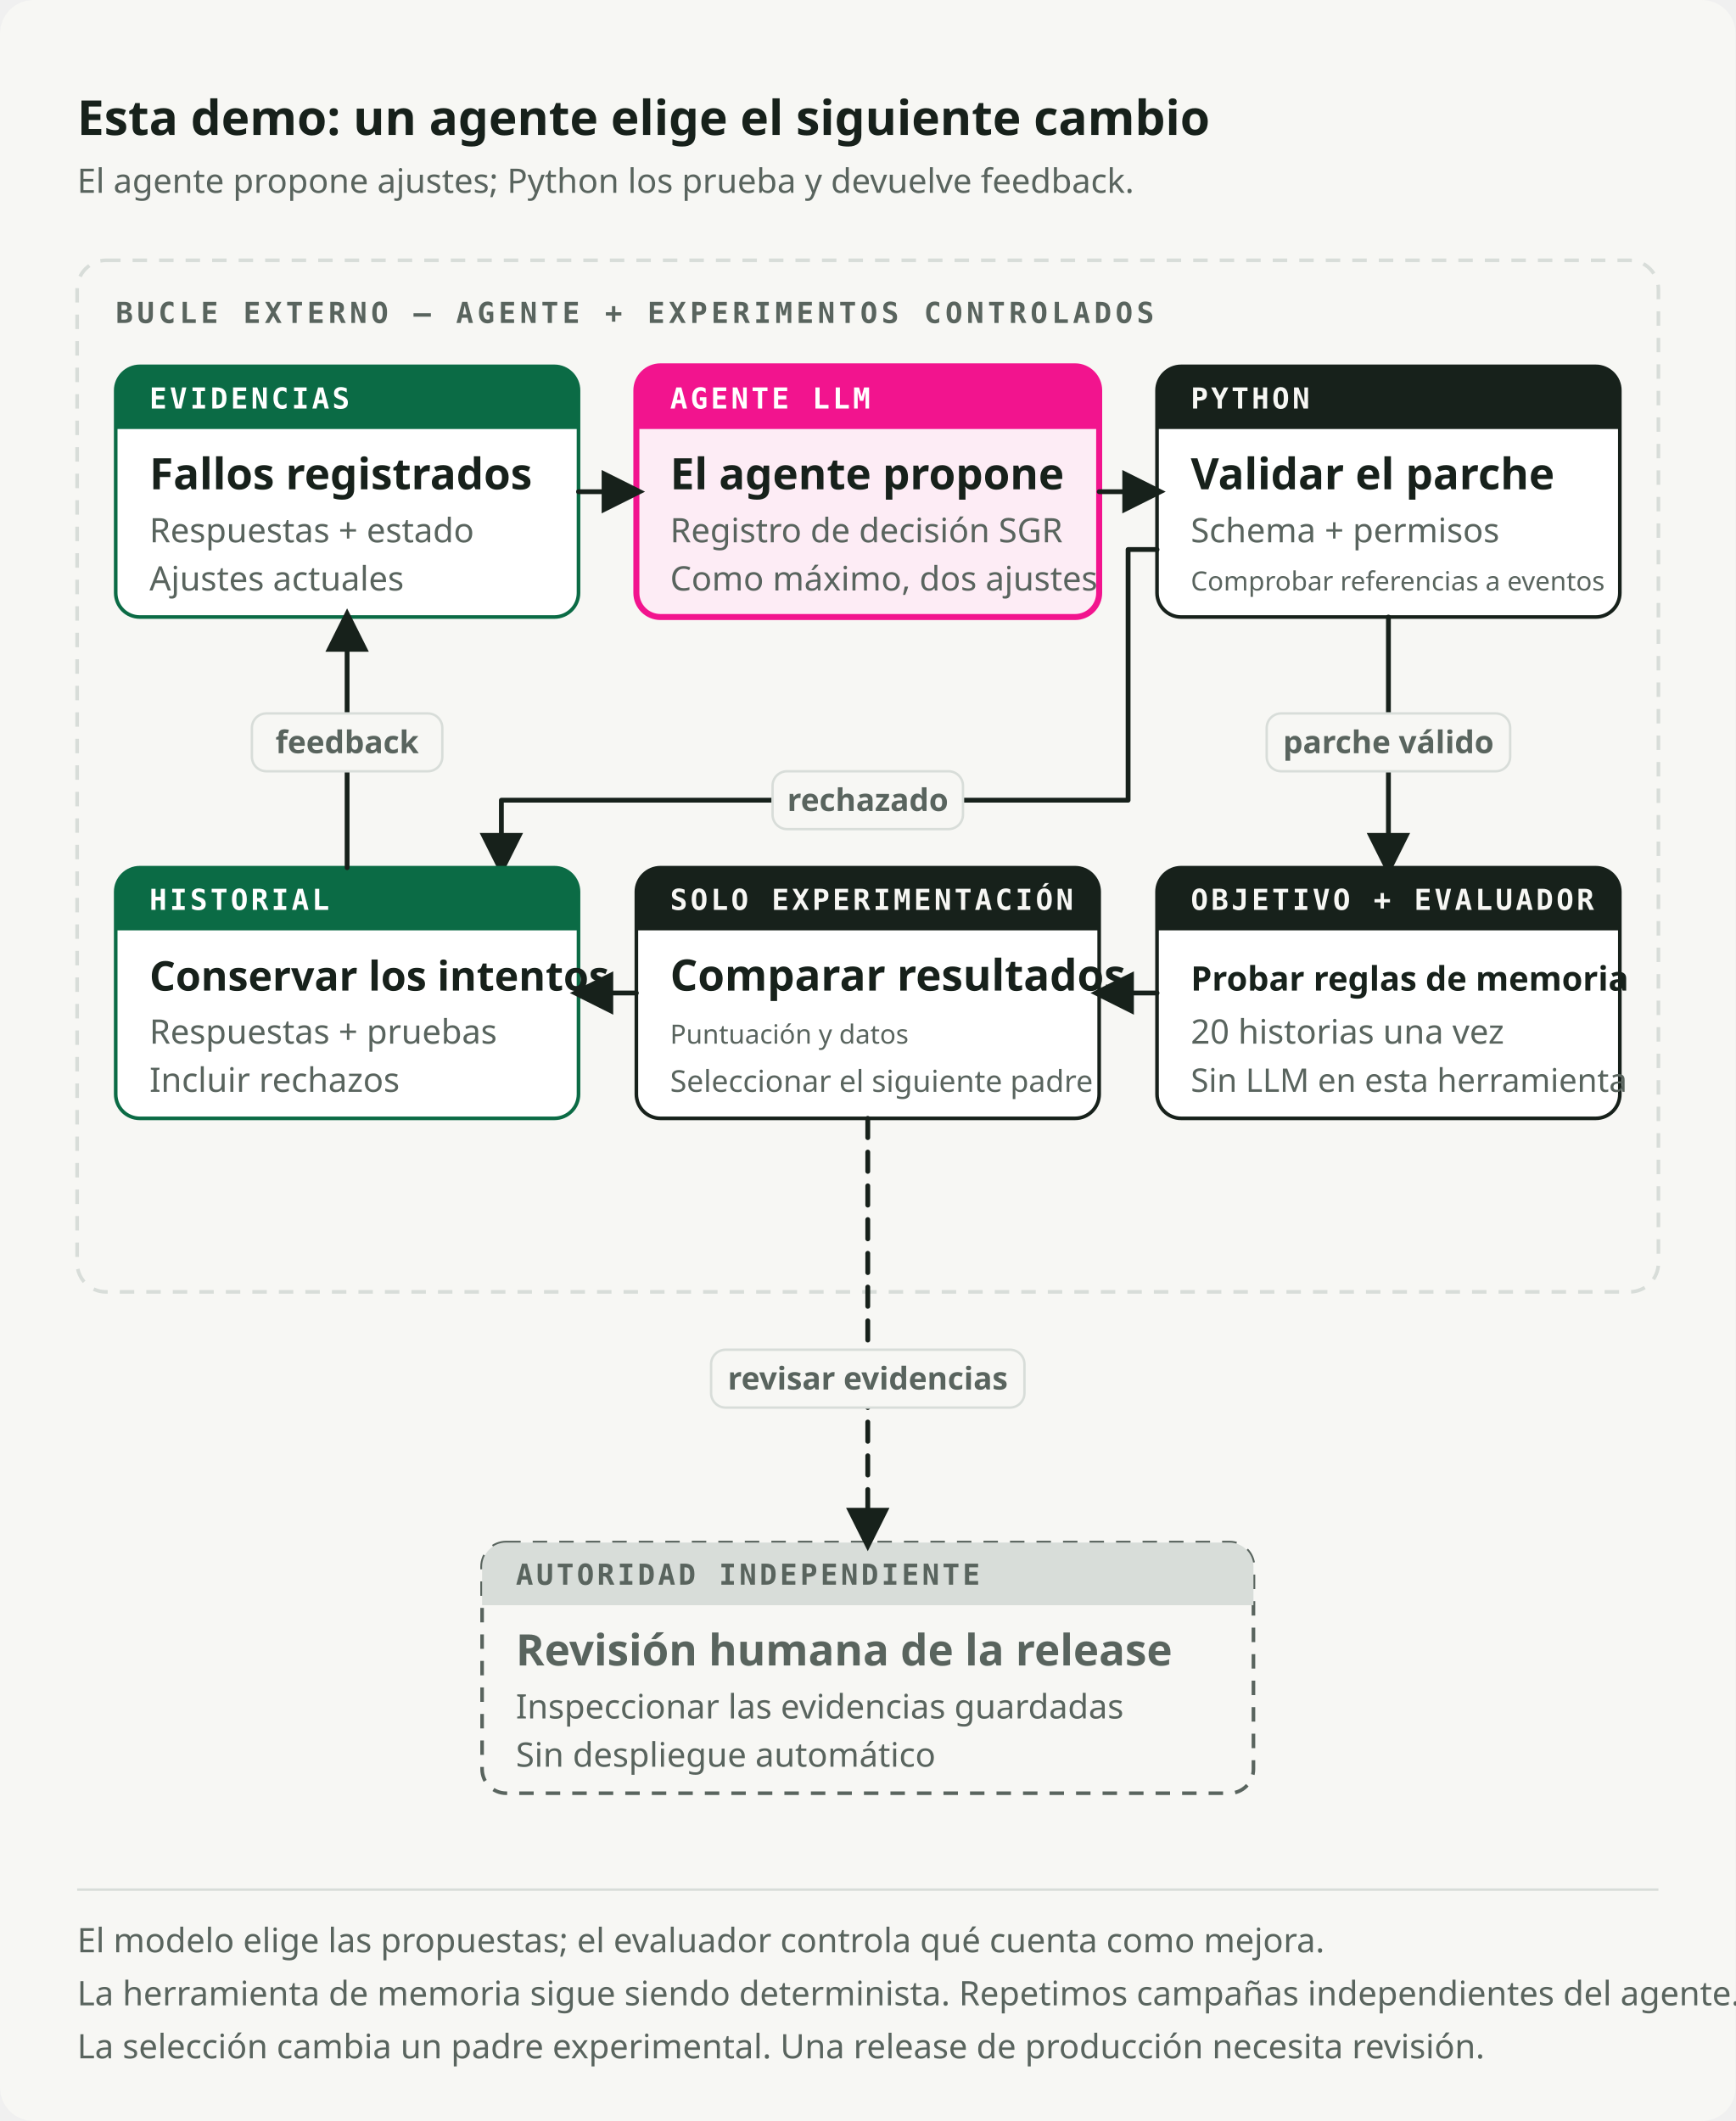
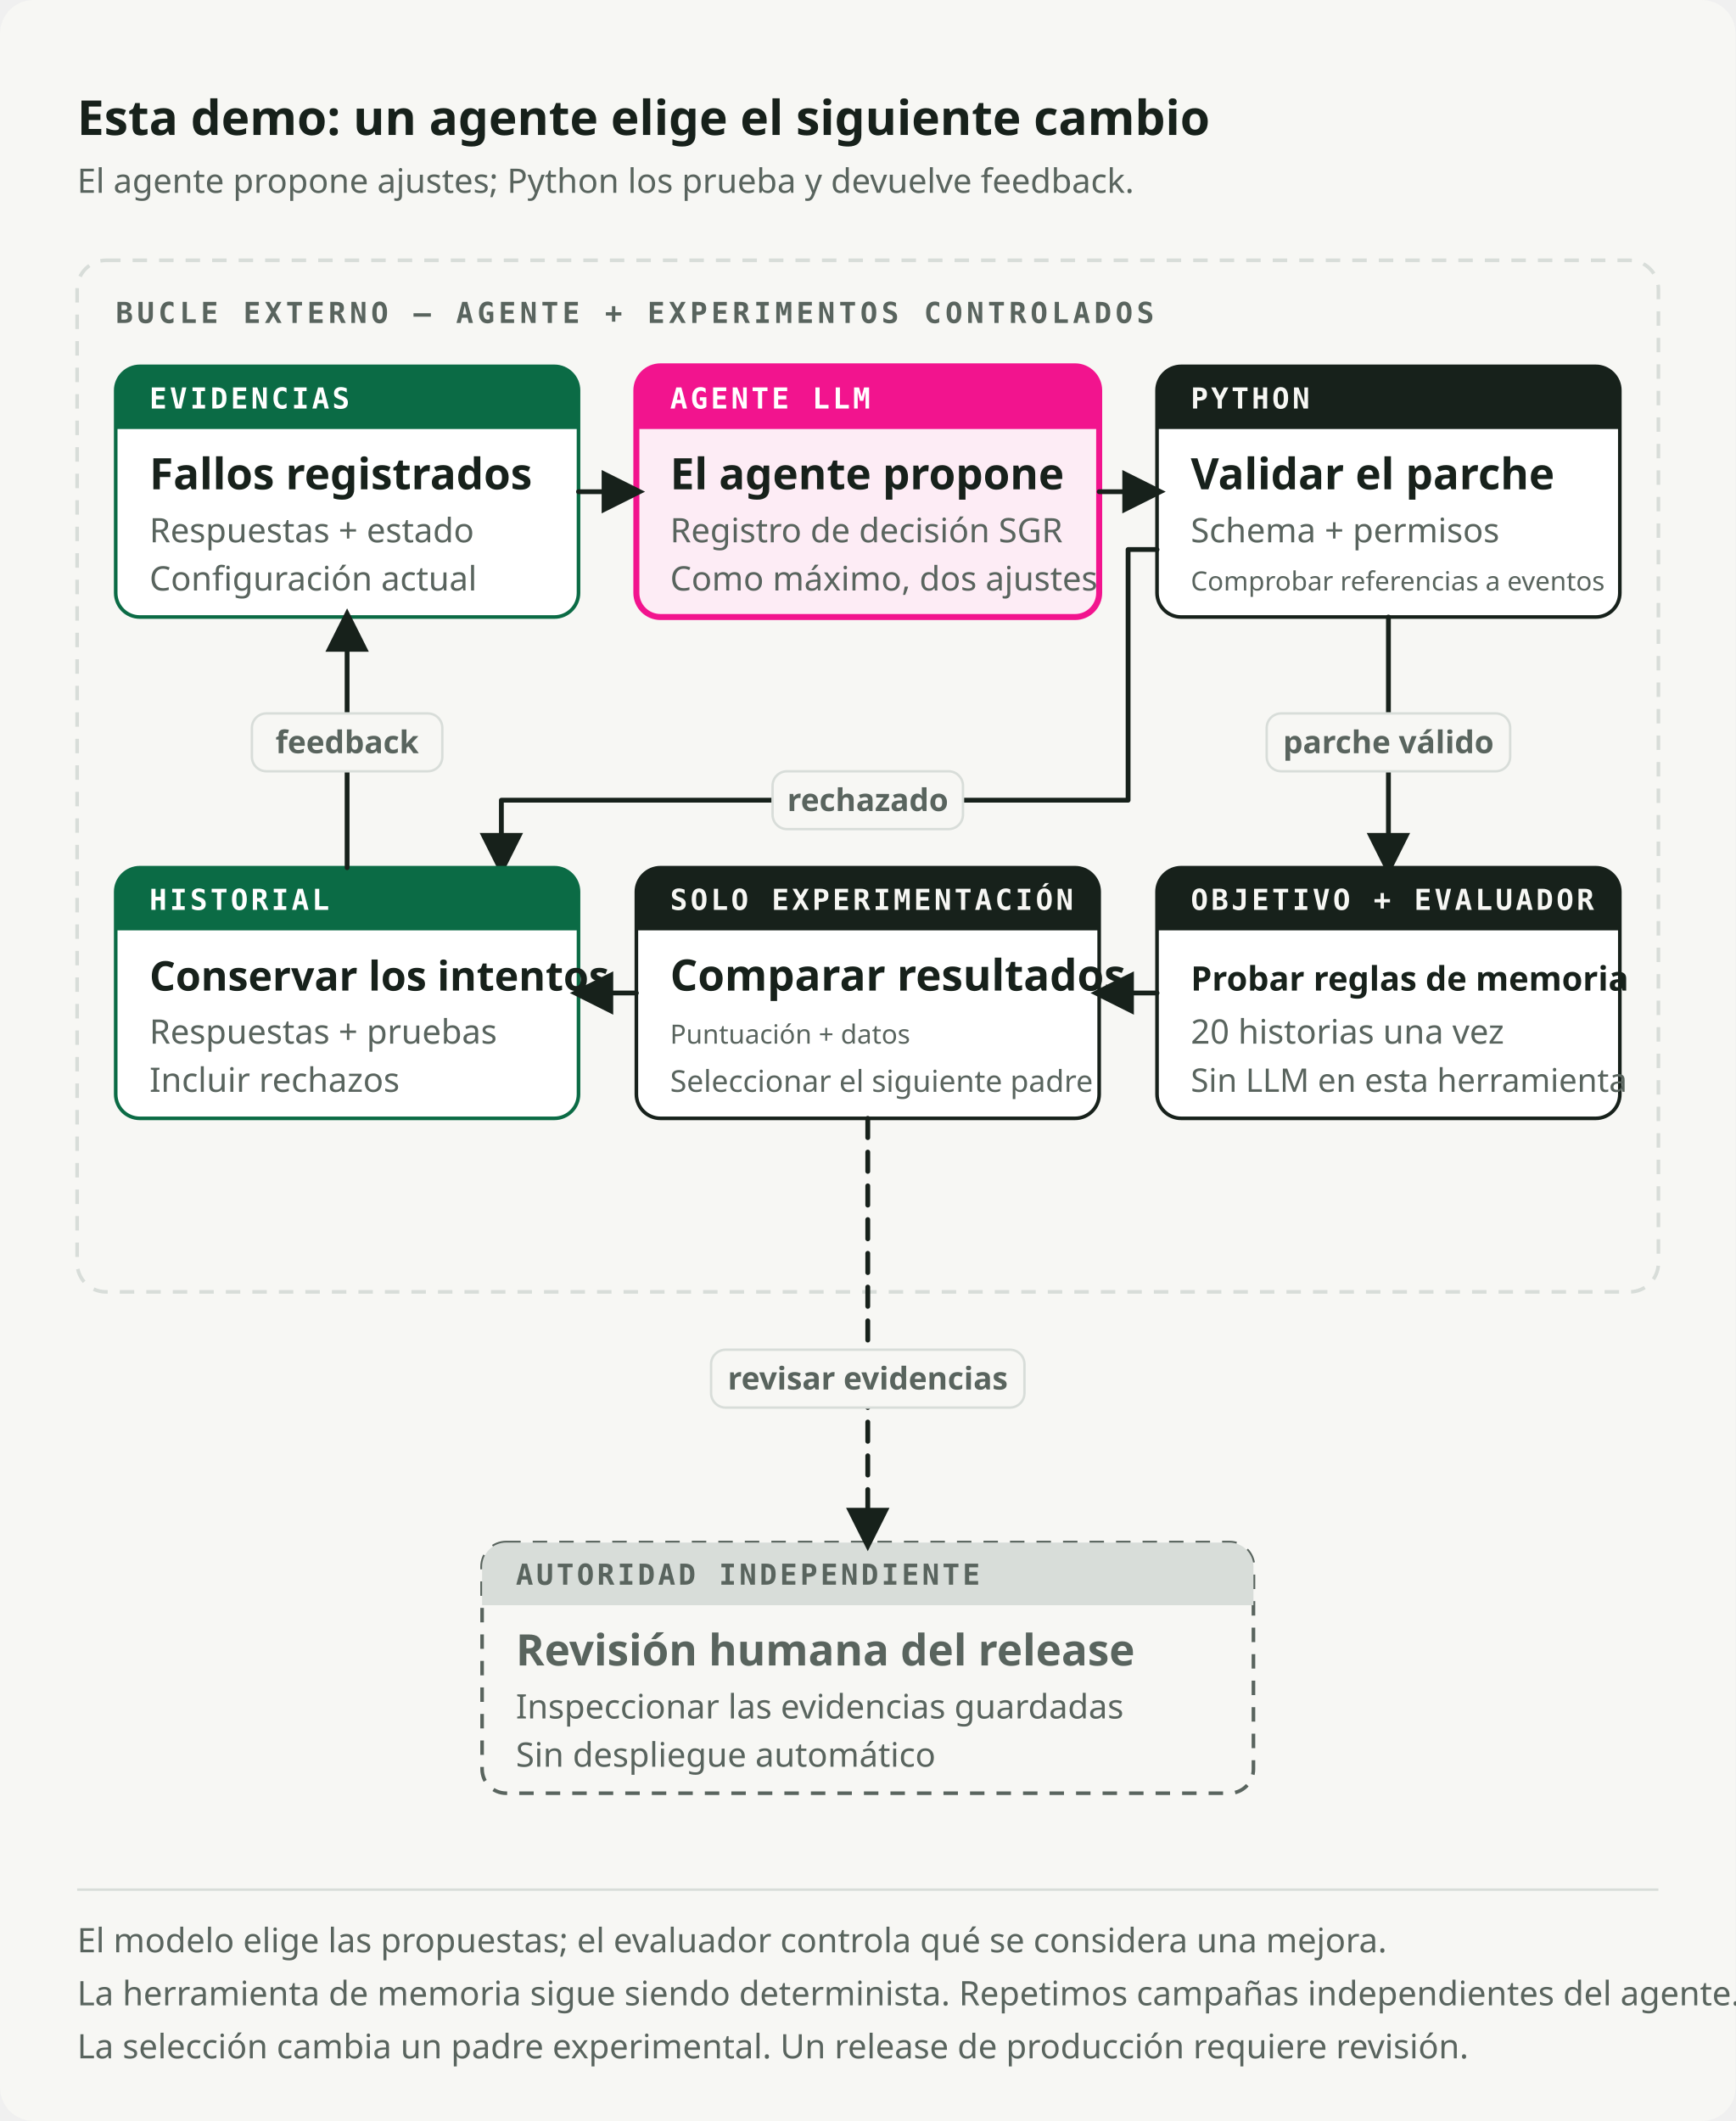
<svg xmlns="http://www.w3.org/2000/svg" viewBox="0 0 720 880" role="img" preserveAspectRatio="xMidYMid meet" data-visual-system="byte-diagram-v2" data-direction="B" data-theme="light" aria-labelledby="record-experiment-title record-experiment-desc" shape-rendering="geometricPrecision" text-rendering="geometricPrecision">
  <style data-visual-system="byte-diagram-v2">* { animation: none !important; }</style>
  <defs>
    <marker id="record-experiment-arrow-flow" viewBox="0 0 10 10" refX="8" refY="5" markerWidth="9" markerHeight="9" orient="auto-start-reverse">
      <path d="M0 0 10 5 0 10Z" fill="#17211B" />
    </marker>
    <marker id="record-experiment-arrow-fail" viewBox="0 0 10 10" refX="8" refY="5" markerWidth="9" markerHeight="9" orient="auto-start-reverse">
      <path d="M0 0 10 5 0 10Z" fill="#F2148E" />
    </marker>
  </defs>
  <rect width="720" height="880" rx="14" fill="#F7F7F4" />
  <text x="32" y="56" font-family="Space Grotesk, IBM Plex Sans, ui-sans-serif, system-ui, sans-serif" font-size="20" font-weight="700" fill="#17211B">Esta demo: un agente elige el siguiente cambio</text>
  <text x="32" y="80" font-family="IBM Plex Sans, ui-sans-serif, system-ui, sans-serif" font-size="14" font-weight="400" fill="#59645E">El agente propone ajustes; Python los prueba y devuelve feedback.</text>
  <rect x="32" y="108" width="656" height="428" rx="12" fill="none" stroke="#D8DDD9" stroke-width="1.5" stroke-dasharray="6 5" />
  <text x="48" y="134" font-family="IBM Plex Mono, ui-monospace, SFMono-Regular, Menlo, monospace" font-size="12" font-weight="600" fill="#59645E" letter-spacing="1.6">BUCLE EXTERNO — AGENTE + EXPERIMENTOS CONTROLADOS</text>
  <path d="M58 152h172a10 10 0 0 1 10 10v84a10 10 0 0 1 -10 10h-172a10 10 0 0 1 -10 -10v-84a10 10 0 0 1 10 -10Z" fill="#FFFFFF" stroke="#0B6B45" stroke-width="1.5" />
  <path d="M58 152h172a10 10 0 0 1 10 10v16a0 0 0 0 1 -0 0h-192a0 0 0 0 1 -0 -0v-16a10 10 0 0 1 10 -10Z" fill="#0B6B45" />
  <text x="62" y="169.5" font-family="IBM Plex Mono, ui-monospace, SFMono-Regular, Menlo, monospace" font-size="12" font-weight="600" fill="#FFFFFF" letter-spacing="1.2">EVIDENCIAS</text>
  <text x="62" y="203" font-family="Space Grotesk, IBM Plex Sans, ui-sans-serif, system-ui, sans-serif" font-size="18" font-weight="600" fill="#17211B">Fallos registrados</text>
  <text x="62" y="225" font-family="IBM Plex Sans, ui-sans-serif, system-ui, sans-serif" font-size="14" font-weight="400" fill="#59645E">Respuestas + estado</text>
-   <text x="62" y="245" font-family="IBM Plex Sans, ui-sans-serif, system-ui, sans-serif" font-size="14" font-weight="400" fill="#59645E">Ajustes actuales</text>
+   <text x="62" y="245" font-family="IBM Plex Sans, ui-sans-serif, system-ui, sans-serif" font-size="14" font-weight="400" fill="#59645E">Configuración actual</text>
  <path d="M274 152h172a10 10 0 0 1 10 10v84a10 10 0 0 1 -10 10h-172a10 10 0 0 1 -10 -10v-84a10 10 0 0 1 10 -10Z" fill="#FDECF5" stroke="#F2148E" stroke-width="2.5" />
  <path d="M274 152h172a10 10 0 0 1 10 10v16a0 0 0 0 1 -0 0h-192a0 0 0 0 1 -0 -0v-16a10 10 0 0 1 10 -10Z" fill="#F2148E" />
  <text x="278" y="169.5" font-family="IBM Plex Mono, ui-monospace, SFMono-Regular, Menlo, monospace" font-size="12" font-weight="600" fill="#FFFFFF" letter-spacing="1.2">AGENTE LLM</text>
  <text x="278" y="203" font-family="Space Grotesk, IBM Plex Sans, ui-sans-serif, system-ui, sans-serif" font-size="18" font-weight="600" fill="#17211B">El agente propone</text>
  <text x="278" y="225" font-family="IBM Plex Sans, ui-sans-serif, system-ui, sans-serif" font-size="14" font-weight="400" fill="#59645E">Registro de decisión SGR</text>
  <text x="278" y="245" font-family="IBM Plex Sans, ui-sans-serif, system-ui, sans-serif" font-size="14" font-weight="400" fill="#59645E">Como máximo, dos ajustes</text>
  <path d="M490 152h172a10 10 0 0 1 10 10v84a10 10 0 0 1 -10 10h-172a10 10 0 0 1 -10 -10v-84a10 10 0 0 1 10 -10Z" fill="#FFFFFF" stroke="#17211B" stroke-width="1.5" />
  <path d="M490 152h172a10 10 0 0 1 10 10v16a0 0 0 0 1 -0 0h-192a0 0 0 0 1 -0 -0v-16a10 10 0 0 1 10 -10Z" fill="#17211B" />
  <text x="494" y="169.5" font-family="IBM Plex Mono, ui-monospace, SFMono-Regular, Menlo, monospace" font-size="12" font-weight="600" fill="#F7F7F4" letter-spacing="1.2">PYTHON</text>
  <text x="494" y="203" font-family="Space Grotesk, IBM Plex Sans, ui-sans-serif, system-ui, sans-serif" font-size="18" font-weight="600" fill="#17211B">Validar el parche</text>
  <text x="494" y="225" font-family="IBM Plex Sans, ui-sans-serif, system-ui, sans-serif" font-size="14" font-weight="400" fill="#59645E">Schema + permisos</text>
  <text x="494" y="245" font-family="IBM Plex Sans, ui-sans-serif, system-ui, sans-serif" font-size="14" font-weight="400" fill="#59645E" style="font-size: 11px;">Comprobar referencias a eventos</text>
  <path d="M240 204h24" fill="none" stroke="#17211B" stroke-width="2" stroke-linecap="round" stroke-linejoin="round" marker-end="url(#record-experiment-arrow-flow)" />
  <path d="M456 204h24" fill="none" stroke="#17211B" stroke-width="2" stroke-linecap="round" stroke-linejoin="round" marker-end="url(#record-experiment-arrow-flow)" />
  <path d="M490 360h172a10 10 0 0 1 10 10v84a10 10 0 0 1 -10 10h-172a10 10 0 0 1 -10 -10v-84a10 10 0 0 1 10 -10Z" fill="#FFFFFF" stroke="#17211B" stroke-width="1.5" />
  <path d="M490 360h172a10 10 0 0 1 10 10v16a0 0 0 0 1 -0 0h-192a0 0 0 0 1 -0 -0v-16a10 10 0 0 1 10 -10Z" fill="#17211B" />
  <text x="494" y="377.5" font-family="IBM Plex Mono, ui-monospace, SFMono-Regular, Menlo, monospace" font-size="12" font-weight="600" fill="#F7F7F4" letter-spacing="1.2">OBJETIVO + EVALUADOR</text>
  <text x="494" y="411" font-family="Space Grotesk, IBM Plex Sans, ui-sans-serif, system-ui, sans-serif" font-size="18" font-weight="600" fill="#17211B" style="font-size: 14px;">Probar reglas de memoria</text>
  <text x="494" y="433" font-family="IBM Plex Sans, ui-sans-serif, system-ui, sans-serif" font-size="14" font-weight="400" fill="#59645E">20 historias una vez</text>
  <text x="494" y="453" font-family="IBM Plex Sans, ui-sans-serif, system-ui, sans-serif" font-size="14" font-weight="400" fill="#59645E" style="font-size: 13.5px;">Sin LLM en esta herramienta</text>
  <path d="M576 256v104" fill="none" stroke="#17211B" stroke-width="2" stroke-linecap="round" stroke-linejoin="round" marker-end="url(#record-experiment-arrow-flow)" />
  <rect x="525.5" y="296" width="101" height="24" rx="6" fill="#F7F7F4" stroke="#D8DDD9" stroke-width="1" />
  <text x="576" y="312.5" font-family="IBM Plex Sans, ui-sans-serif, system-ui, sans-serif" font-size="13" font-weight="600" fill="#59645E" text-anchor="middle">parche válido</text>
  <path d="M480 228H468V332H208V360" fill="none" stroke="#17211B" stroke-width="2" stroke-linecap="round" stroke-linejoin="round" marker-end="url(#record-experiment-arrow-flow)" />
  <rect x="320.5" y="320" width="79" height="24" rx="6" fill="#F7F7F4" stroke="#D8DDD9" stroke-width="1" />
  <text x="360" y="336.5" font-family="IBM Plex Sans, ui-sans-serif, system-ui, sans-serif" font-size="13" font-weight="600" fill="#59645E" text-anchor="middle">rechazado</text>
  <path d="M274 360h172a10 10 0 0 1 10 10v84a10 10 0 0 1 -10 10h-172a10 10 0 0 1 -10 -10v-84a10 10 0 0 1 10 -10Z" fill="#FFFFFF" stroke="#17211B" stroke-width="1.5" />
  <path d="M274 360h172a10 10 0 0 1 10 10v16a0 0 0 0 1 -0 0h-192a0 0 0 0 1 -0 -0v-16a10 10 0 0 1 10 -10Z" fill="#17211B" />
  <text x="278" y="377.5" font-family="IBM Plex Mono, ui-monospace, SFMono-Regular, Menlo, monospace" font-size="12" font-weight="600" fill="#F7F7F4" letter-spacing="1.2">SOLO EXPERIMENTACIÓN</text>
  <text x="278" y="411" font-family="Space Grotesk, IBM Plex Sans, ui-sans-serif, system-ui, sans-serif" font-size="18" font-weight="600" fill="#17211B">Comparar resultados</text>
-   <text x="278" y="433" font-family="IBM Plex Sans, ui-sans-serif, system-ui, sans-serif" font-size="14" font-weight="400" fill="#59645E" style="font-size: 11px;">Puntuación y datos</text>
+   <text x="278" y="433" font-family="IBM Plex Sans, ui-sans-serif, system-ui, sans-serif" font-size="14" font-weight="400" fill="#59645E" style="font-size: 11px;">Puntuación + datos</text>
  <text x="278" y="453" font-family="IBM Plex Sans, ui-sans-serif, system-ui, sans-serif" font-size="14" font-weight="400" fill="#59645E" style="font-size: 12.5px;">Seleccionar el siguiente padre</text>
  <path d="M480 412h-24" fill="none" stroke="#17211B" stroke-width="2" stroke-linecap="round" stroke-linejoin="round" marker-end="url(#record-experiment-arrow-flow)" />
  <path d="M58 360h172a10 10 0 0 1 10 10v84a10 10 0 0 1 -10 10h-172a10 10 0 0 1 -10 -10v-84a10 10 0 0 1 10 -10Z" fill="#FFFFFF" stroke="#0B6B45" stroke-width="1.5" />
  <path d="M58 360h172a10 10 0 0 1 10 10v16a0 0 0 0 1 -0 0h-192a0 0 0 0 1 -0 -0v-16a10 10 0 0 1 10 -10Z" fill="#0B6B45" />
  <text x="62" y="377.5" font-family="IBM Plex Mono, ui-monospace, SFMono-Regular, Menlo, monospace" font-size="12" font-weight="600" fill="#FFFFFF" letter-spacing="1.2">HISTORIAL</text>
  <text x="62" y="411" font-family="Space Grotesk, IBM Plex Sans, ui-sans-serif, system-ui, sans-serif" font-size="18" font-weight="600" fill="#17211B" style="font-size: 17px;">Conservar los intentos</text>
  <text x="62" y="433" font-family="IBM Plex Sans, ui-sans-serif, system-ui, sans-serif" font-size="14" font-weight="400" fill="#59645E">Respuestas + pruebas</text>
  <text x="62" y="453" font-family="IBM Plex Sans, ui-sans-serif, system-ui, sans-serif" font-size="14" font-weight="400" fill="#59645E">Incluir rechazos</text>
  <path d="M264 412h-24" fill="none" stroke="#17211B" stroke-width="2" stroke-linecap="round" stroke-linejoin="round" marker-end="url(#record-experiment-arrow-flow)" />
  <path d="M144 360V256" fill="none" stroke="#17211B" stroke-width="2" stroke-linecap="round" stroke-linejoin="round" marker-end="url(#record-experiment-arrow-flow)" />
  <rect x="104.5" y="296" width="79" height="24" rx="6" fill="#F7F7F4" stroke="#D8DDD9" stroke-width="1" />
  <text x="144" y="312.5" font-family="IBM Plex Sans, ui-sans-serif, system-ui, sans-serif" font-size="13" font-weight="600" fill="#59645E" text-anchor="middle">feedback</text>
  <path d="M210 640h300a10 10 0 0 1 10 10v84a10 10 0 0 1 -10 10h-300a10 10 0 0 1 -10 -10v-84a10 10 0 0 1 10 -10Z" fill="#F7F7F4" stroke="#59645E" stroke-width="1.5" stroke-dasharray="6 5" />
  <path d="M210 640h300a10 10 0 0 1 10 10v16a0 0 0 0 1 -0 0h-320a0 0 0 0 1 -0 -0v-16a10 10 0 0 1 10 -10Z" fill="#D8DDD9" />
  <text x="214" y="657.5" font-family="IBM Plex Mono, ui-monospace, SFMono-Regular, Menlo, monospace" font-size="12" font-weight="600" fill="#59645E" letter-spacing="1.2">AUTORIDAD INDEPENDIENTE</text>
-   <text x="214" y="691" font-family="Space Grotesk, IBM Plex Sans, ui-sans-serif, system-ui, sans-serif" font-size="18" font-weight="600" fill="#59645E">Revisión humana de la release</text>
+   <text x="214" y="691" font-family="Space Grotesk, IBM Plex Sans, ui-sans-serif, system-ui, sans-serif" font-size="18" font-weight="600" fill="#59645E">Revisión humana del release</text>
  <text x="214" y="713" font-family="IBM Plex Sans, ui-sans-serif, system-ui, sans-serif" font-size="14" font-weight="400" fill="#59645E">Inspeccionar las evidencias guardadas</text>
  <text x="214" y="733" font-family="IBM Plex Sans, ui-sans-serif, system-ui, sans-serif" font-size="14" font-weight="400" fill="#59645E">Sin despliegue automático</text>
  <path d="M360 464v176" fill="none" stroke="#17211B" stroke-width="2" stroke-linecap="round" stroke-linejoin="round" stroke-dasharray="8 6" marker-end="url(#record-experiment-arrow-flow)" />
  <rect x="295" y="560" width="130" height="24" rx="6" fill="#F7F7F4" stroke="#D8DDD9" stroke-width="1" />
  <text x="360" y="576.5" font-family="IBM Plex Sans, ui-sans-serif, system-ui, sans-serif" font-size="13" font-weight="600" fill="#59645E" text-anchor="middle">revisar evidencias</text>
  <path d="M32 784h656" stroke="#D8DDD9" stroke-width="1" />
-   <text x="32" y="810" font-family="IBM Plex Sans, ui-sans-serif, system-ui, sans-serif" font-size="14" font-weight="400" fill="#59645E">El modelo elige las propuestas; el evaluador controla qué cuenta como mejora.</text>
+   <text x="32" y="810" font-family="IBM Plex Sans, ui-sans-serif, system-ui, sans-serif" font-size="14" font-weight="400" fill="#59645E">El modelo elige las propuestas; el evaluador controla qué se considera una mejora.</text>
  <text x="32" y="832" font-family="IBM Plex Sans, ui-sans-serif, system-ui, sans-serif" font-size="14" font-weight="400" fill="#59645E">La herramienta de memoria sigue siendo determinista. Repetimos campañas independientes del agente.</text>
-   <text x="32" y="854" font-family="IBM Plex Sans, ui-sans-serif, system-ui, sans-serif" font-size="14" font-weight="400" fill="#59645E">La selección cambia un padre experimental. Una release de producción necesita revisión.</text>
+   <text x="32" y="854" font-family="IBM Plex Sans, ui-sans-serif, system-ui, sans-serif" font-size="14" font-weight="400" fill="#59645E">La selección cambia un padre experimental. Un release de producción requiere revisión.</text>
</svg>
